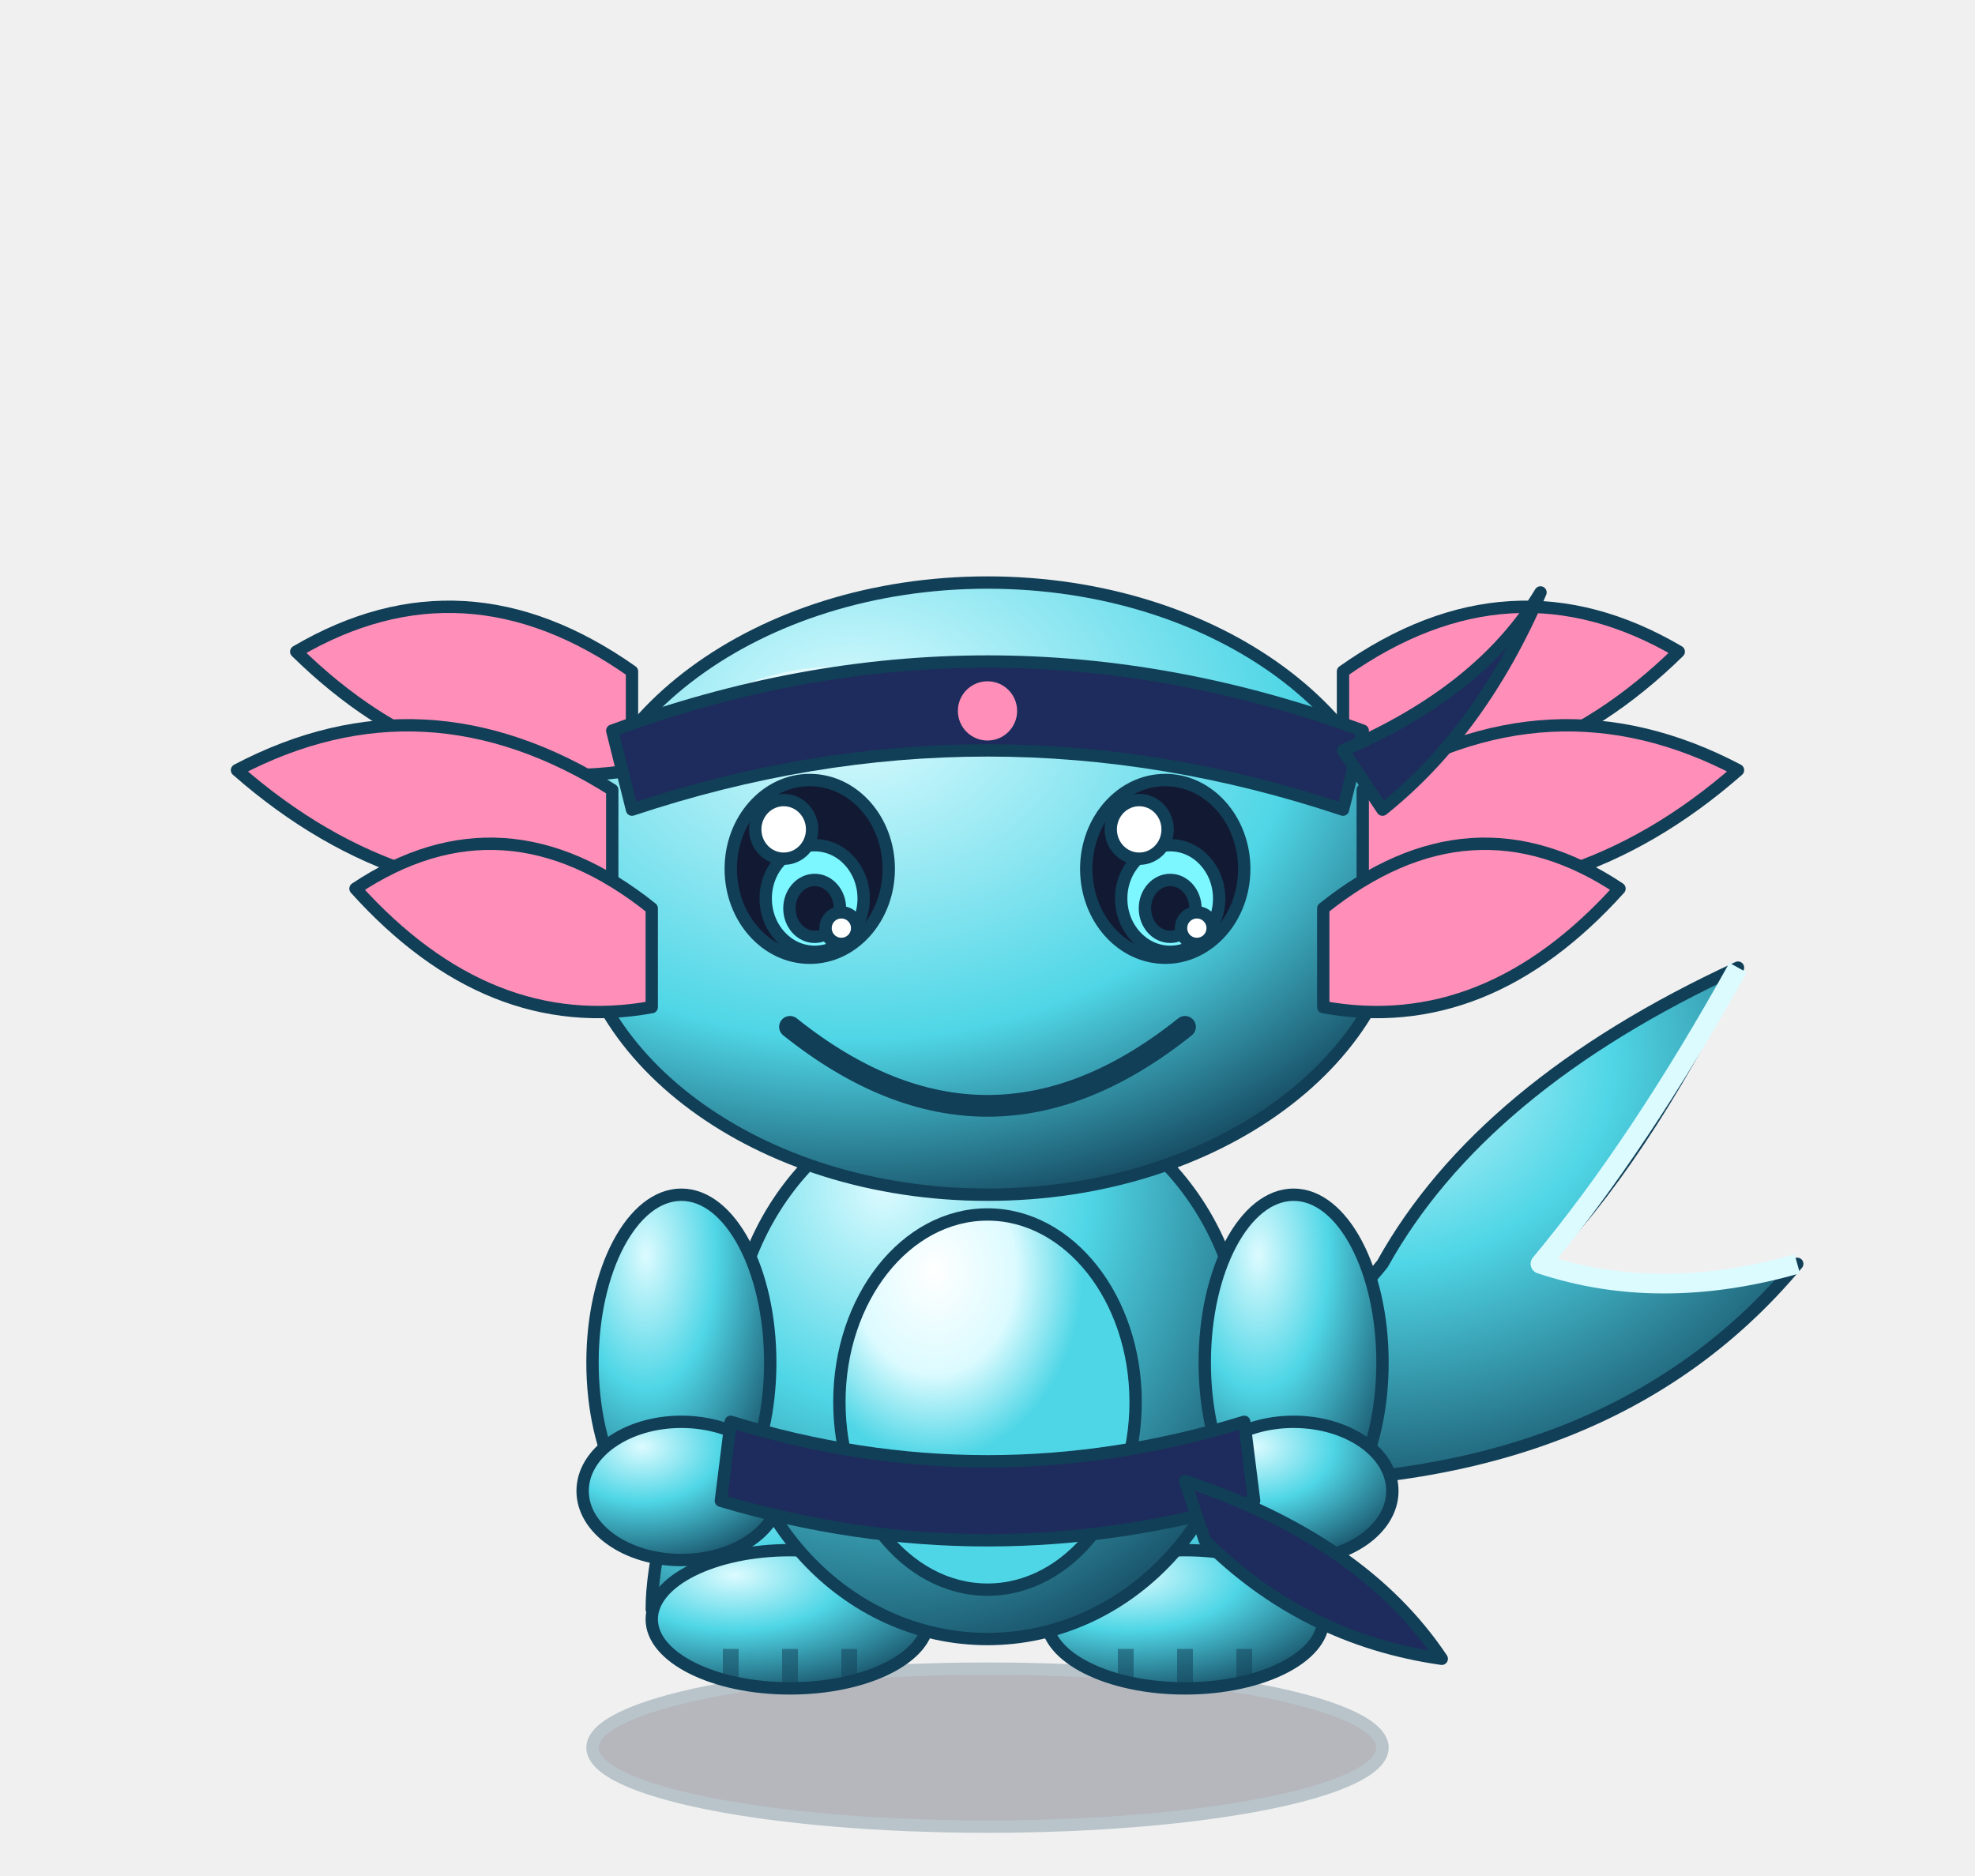
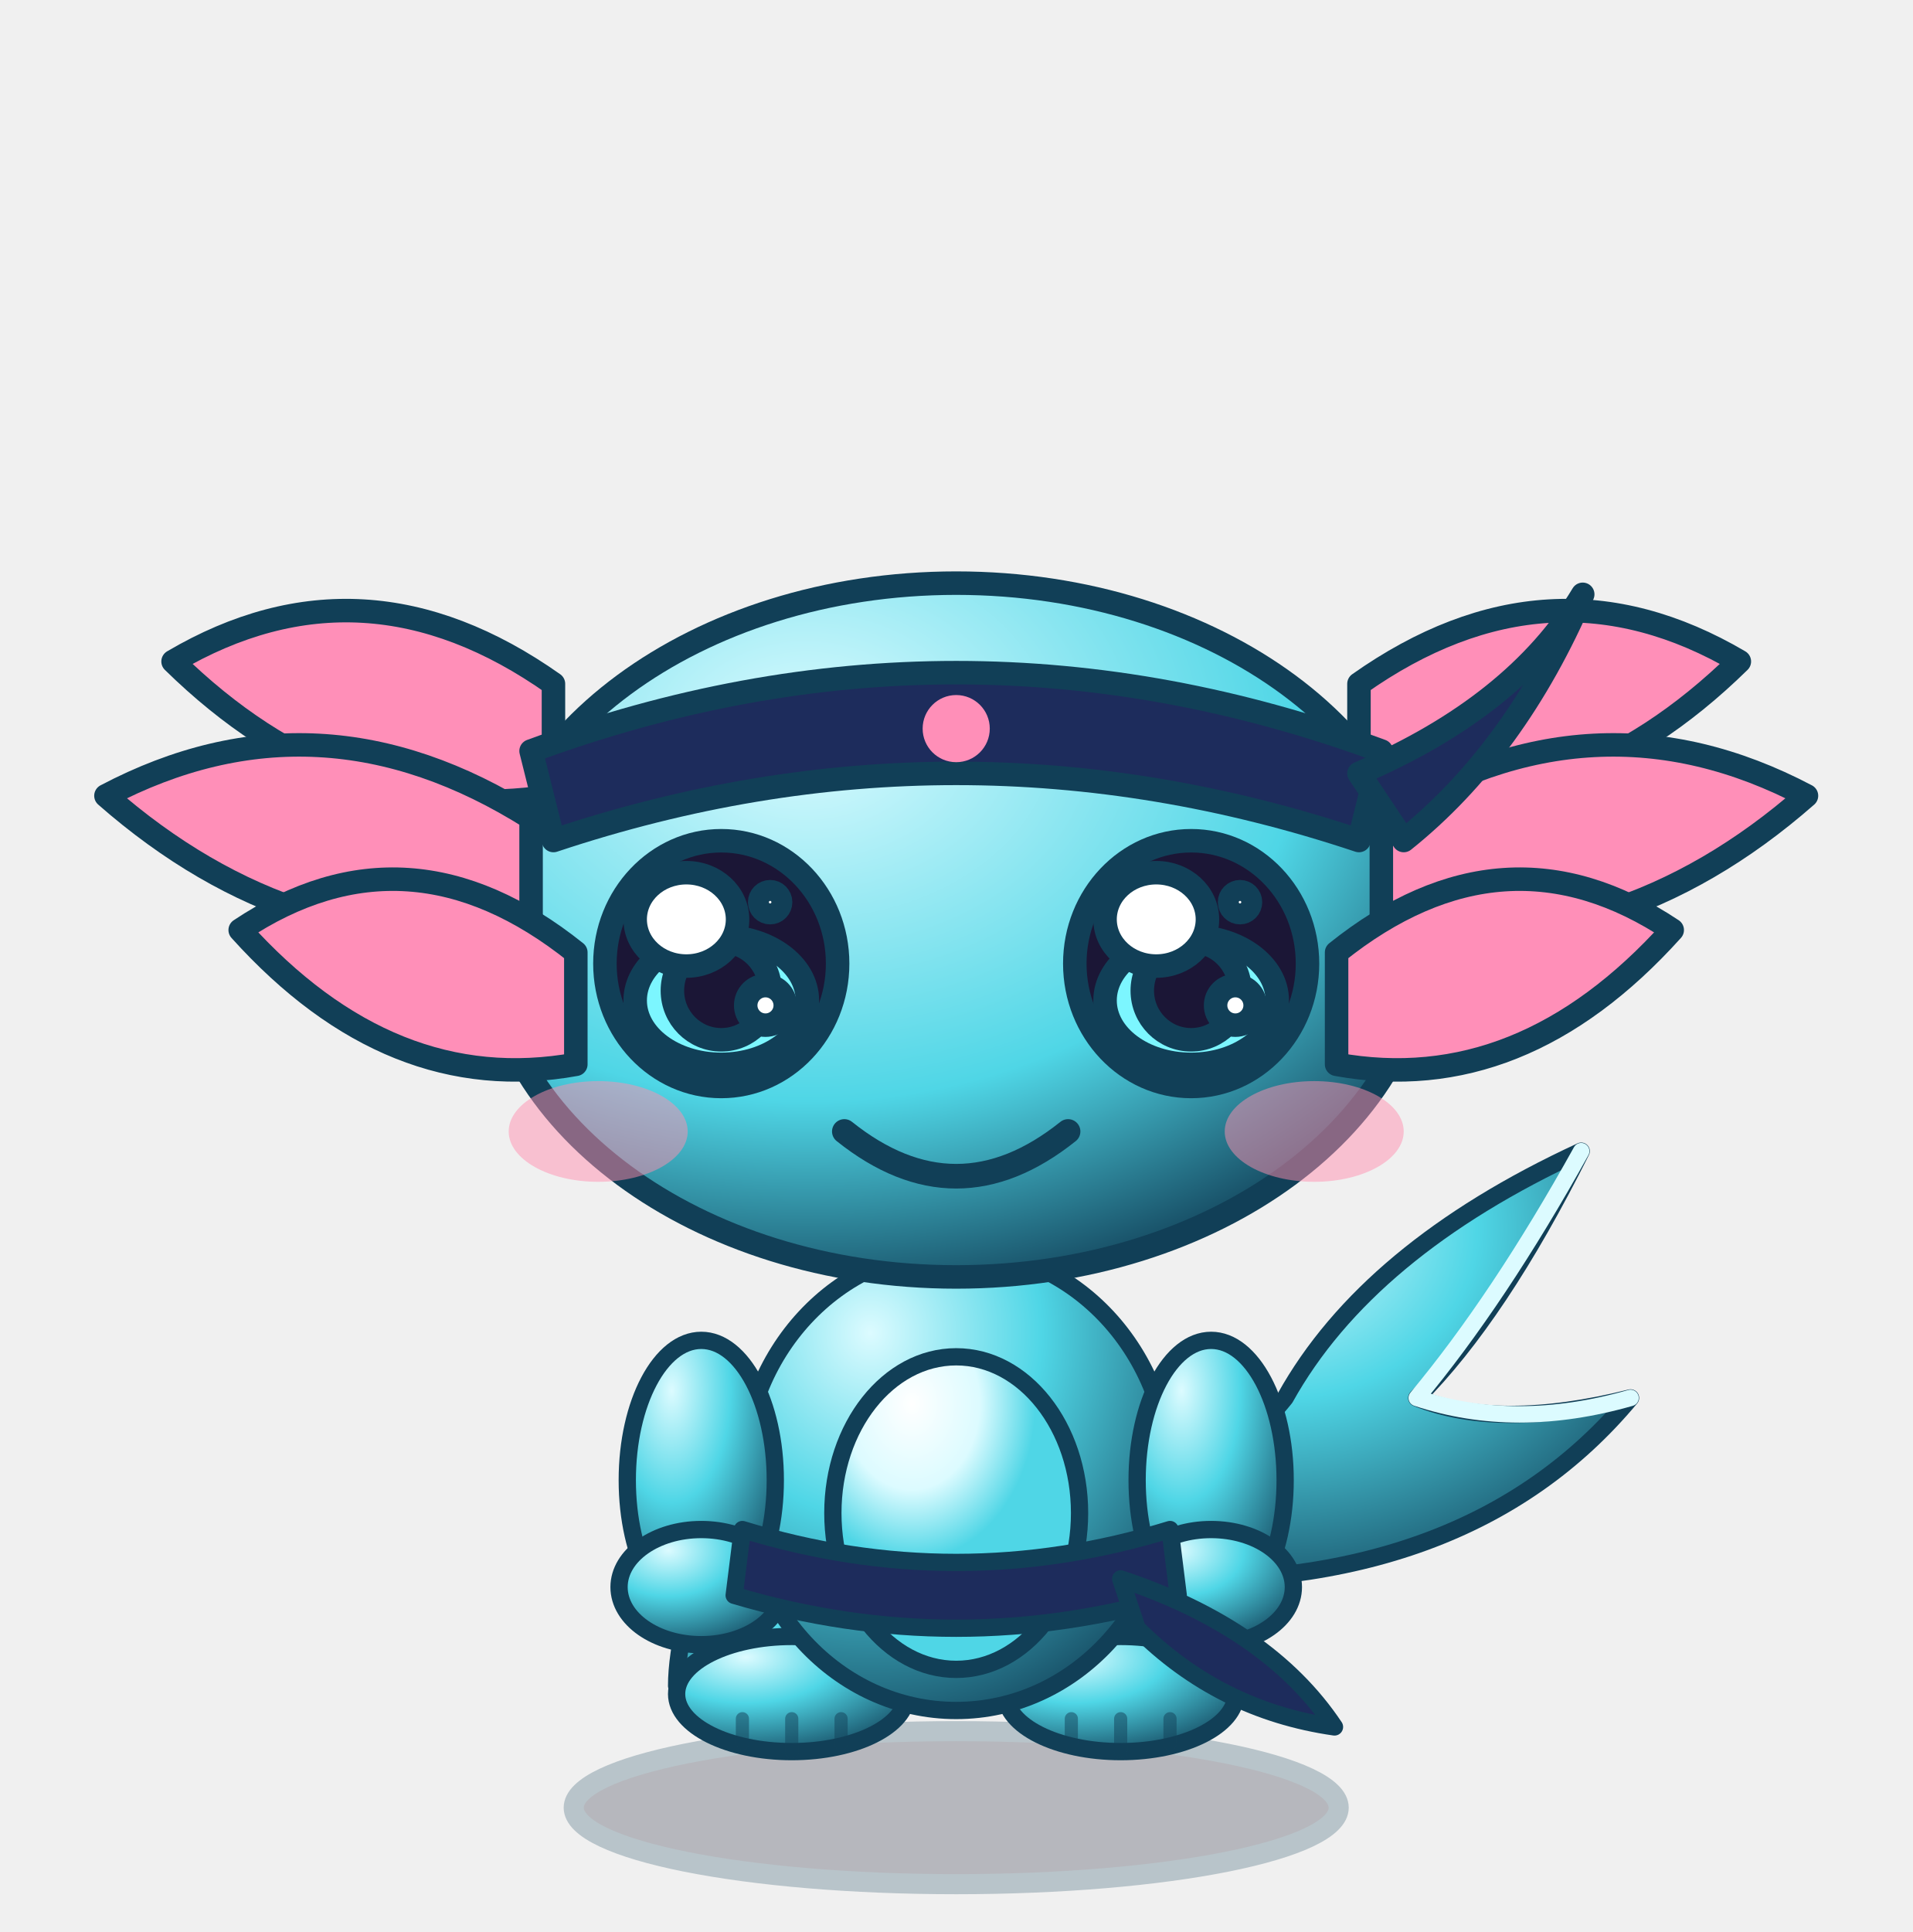
- <svg xmlns="http://www.w3.org/2000/svg" viewBox="0 0 200 190">
+ <svg xmlns="http://www.w3.org/2000/svg" viewBox="0 -12 200 202">
  <defs>
    <radialGradient id="tidefin-down-body" cx="30%" cy="18%" r="95%">
      <stop stop-color="#dcfbff" />
      <stop offset=".42" stop-color="#4fd6e6" />
      <stop offset="1" stop-color="#113f57" />
    </radialGradient>
    <radialGradient id="tidefin-down-face" cx="34%" cy="22%" r="85%">
      <stop stop-color="#dcfbff" />
      <stop offset=".62" stop-color="#4fd6e6" />
      <stop offset="1" stop-color="#113f57" />
    </radialGradient>
    <radialGradient id="tidefin-down-pearl" cx="32%" cy="15%">
      <stop stop-color="#ffffff" />
      <stop offset=".55" stop-color="#dcfbff" />
      <stop offset="1" stop-color="#4fd6e6" />
    </radialGradient>
    <linearGradient id="tidefin-down-jewel" x2=".8" y2="1">
      <stop stop-color="#ffffff" />
      <stop offset=".3" stop-color="#ff8fb8" />
      <stop offset="1" stop-color="#4fd6e6" />
    </linearGradient>
    <radialGradient id="tidefin-down-shine">
      <stop stop-color="#ffffff" />
      <stop offset=".35" stop-color="#ff8fb8" />
      <stop offset="1" stop-color="#ff8fb8" stop-opacity="0" />
    </radialGradient>
  </defs>
-   <g stroke="#113f57" stroke-width="1.25" stroke-linejoin="round">
+   <g stroke="#113f57" stroke-width="2.1" stroke-linejoin="round" stroke-linecap="round">
    <ellipse class="fighter-shadow" cx="100" cy="177" rx="40" ry="8" fill="#060d24" opacity=".25" />
    <g class="fighter-character">
      <g class="fighter-tail">
-         <path d="M122 150Q162 152 182 128Q166 132 156 128Q166 118 176 98Q150 110 140 128Q132 138 120 140Z" fill="url(#tidefin-down-body)" />
-         <path d="M176 98Q166 116 156 128Q168 132 182 128" fill="none" stroke="#dcfbff" stroke-width="2" />
+         <g transform="matrix(0.86 0 0 0.86 14 24.08)">
+           <path d="M122 150Q162 152 182 128Q166 132 156 128Q166 118 176 98Q150 110 140 128Q132 138 120 140Z" fill="url(#tidefin-down-body)" />
+           <path d="M176 98Q166 116 156 128Q168 132 182 128" fill="none" stroke="#dcfbff" stroke-width="2" />
+         </g>
      </g>
      <g class="fighter-wings" />
      <g class="fighter-legL">
-         <path d="M71 142Q66 156 66 163Q80 172 94 163Q94 156 89 142Z" fill="url(#tidefin-down-body)" />
-         <ellipse cx="80" cy="164" rx="14" ry="7" fill="url(#tidefin-down-body)" />
-         <path d="M74 167V170M80 167V171M86 167V170" stroke="#113f57" stroke-width="1.6" opacity=".5" />
+         <g transform="matrix(0.86 0 0 0.86 14 24.08)">
+           <path d="M71 142Q66 156 66 163Q80 172 94 163Q94 156 89 142Z" fill="url(#tidefin-down-body)" />
+           <ellipse cx="80" cy="164" rx="14" ry="7" fill="url(#tidefin-down-body)" />
+           <path d="M74 167V170M80 167V171M86 167V170" stroke="#113f57" stroke-width="1.6" opacity=".5" />
+         </g>
      </g>
      <g class="fighter-legR">
-         <path d="M111 142Q106 156 106 163Q120 172 134 163Q134 156 129 142Z" fill="url(#tidefin-down-body)" />
-         <ellipse cx="120" cy="164" rx="14" ry="7" fill="url(#tidefin-down-body)" />
-         <path d="M114 167V170M120 167V171M126 167V170" stroke="#113f57" stroke-width="1.6" opacity=".5" />
+         <g transform="matrix(0.86 0 0 0.86 14 24.08)">
+           <path d="M111 142Q106 156 106 163Q120 172 134 163Q134 156 129 142Z" fill="url(#tidefin-down-body)" />
+           <ellipse cx="120" cy="164" rx="14" ry="7" fill="url(#tidefin-down-body)" />
+           <path d="M114 167V170M120 167V171M126 167V170" stroke="#113f57" stroke-width="1.6" opacity=".5" />
+         </g>
      </g>
      <g class="fighter-torso">
-         <ellipse cx="100" cy="138" rx="26" ry="28" fill="url(#tidefin-down-body)" />
-         <ellipse cx="100" cy="142" rx="15" ry="19" fill="url(#tidefin-down-pearl)" />
+         <g transform="matrix(0.86 0 0 0.86 14 24.08)">
+           <ellipse cx="100" cy="138" rx="26" ry="28" fill="url(#tidefin-down-body)" />
+           <ellipse cx="100" cy="142" rx="15" ry="19" fill="url(#tidefin-down-pearl)" />
+         </g>
      </g>
      <g class="fighter-armL">
-         <ellipse cx="69" cy="138" rx="9" ry="17" fill="url(#tidefin-down-body)" />
-         <ellipse cx="69" cy="151" rx="10" ry="7" fill="url(#tidefin-down-body)" />
+         <g transform="matrix(0.86 0 0 0.86 14 24.08)">
+           <ellipse cx="69" cy="138" rx="9" ry="17" fill="url(#tidefin-down-body)" />
+           <ellipse cx="69" cy="151" rx="10" ry="7" fill="url(#tidefin-down-body)" />
+         </g>
      </g>
      <g class="fighter-armR">
-         <ellipse cx="131" cy="138" rx="9" ry="17" fill="url(#tidefin-down-body)" />
-         <ellipse cx="131" cy="151" rx="10" ry="7" fill="url(#tidefin-down-body)" />
+         <g transform="matrix(0.86 0 0 0.86 14 24.08)">
+           <ellipse cx="131" cy="138" rx="9" ry="17" fill="url(#tidefin-down-body)" />
+           <ellipse cx="131" cy="151" rx="10" ry="7" fill="url(#tidefin-down-body)" />
+         </g>
      </g>
      <g class="fighter-face">
        <g class="fighter-head">
-           <ellipse cx="100" cy="90" rx="42" ry="31" fill="url(#tidefin-down-face)" />
-           <path d="M70 74Q82 66.32 94 71.12" stroke="#ffffff" stroke-width="3.5" stroke-linecap="round" opacity=".55" fill="none" />
-           <path d="M80 104Q100 120 120 104" fill="none" stroke="#113f57" stroke-width="2.2" stroke-linecap="round" />
+           <g transform="matrix(1.17 0 0 1.17 -17 -20.06)">
+             <ellipse cx="100" cy="90" rx="42" ry="31" fill="url(#tidefin-down-face)" />
+             <path d="M70 74Q82 66.32 94 71.12" stroke="#ffffff" stroke-width="3.5" stroke-linecap="round" opacity=".55" fill="none" />
+             <path d="M90 108Q100 116 110 108" fill="none" stroke="#113f57" stroke-width="2.2" stroke-linecap="round" />
+             <ellipse cx="68" cy="108" rx="8" ry="4.5" fill="#ff8fb0" opacity=".5" stroke="none" />
+             <ellipse cx="132" cy="108" rx="8" ry="4.5" fill="#ff8fb0" opacity=".5" stroke="none" />
+           </g>
        </g>
        <g class="fighter-ears">
-           <path d="M64 68Q47 56 30 66Q45.3 81 64 78Z" fill="#ff8fb8" />
-           <path d="M62 80Q43 68 24 78Q41.1 93 62 90Z" fill="#ff8fb8" />
-           <path d="M66 92Q51 80 36 90Q49.5 105 66 102Z" fill="#ff8fb8" />
-           <path d="M136 68Q153 56 170 66Q154.7 81 136 78Z" fill="#ff8fb8" />
-           <path d="M138 80Q157 68 176 78Q158.9 93 138 90Z" fill="#ff8fb8" />
-           <path d="M134 92Q149 80 164 90Q150.5 105 134 102Z" fill="#ff8fb8" />
+           <g transform="matrix(1.17 0 0 1.17 -17 -20.06)">
+             <path d="M64 68Q47 56 30 66Q45.3 81 64 78Z" fill="#ff8fb8" />
+             <path d="M62 80Q43 68 24 78Q41.1 93 62 90Z" fill="#ff8fb8" />
+             <path d="M66 92Q51 80 36 90Q49.5 105 66 102Z" fill="#ff8fb8" />
+             <path d="M136 68Q153 56 170 66Q154.7 81 136 78Z" fill="#ff8fb8" />
+             <path d="M138 80Q157 68 176 78Q158.9 93 138 90Z" fill="#ff8fb8" />
+             <path d="M134 92Q149 80 164 90Q150.5 105 134 102Z" fill="#ff8fb8" />
+           </g>
        </g>
        <g class="fighter-eyes">
-           <ellipse cx="82" cy="88" rx="8" ry="9" fill="#121a33" />
-           <ellipse cx="82.5" cy="91" rx="4.96" ry="5.4" fill="#7cf6ff" />
-           <ellipse cx="82.5" cy="92" rx="2.56" ry="2.88" fill="#121a33" />
-           <ellipse cx="79.36" cy="84" rx="2.88" ry="2.97" fill="#ffffff" />
-           <circle cx="85.2" cy="94" r="1.6" fill="#fff" />
-           <ellipse cx="118" cy="88" rx="8" ry="9" fill="#121a33" />
-           <ellipse cx="118.5" cy="91" rx="4.96" ry="5.4" fill="#7cf6ff" />
-           <ellipse cx="118.5" cy="92" rx="2.56" ry="2.88" fill="#121a33" />
-           <ellipse cx="115.36" cy="84" rx="2.88" ry="2.97" fill="#ffffff" />
-           <circle cx="121.2" cy="94" r="1.6" fill="#fff" />
+           <g transform="matrix(1.17 0 0 1.17 -17 -20.06)">
+             <ellipse cx="79" cy="93" rx="10.4" ry="10.98" fill="#1b1636" />
+             <ellipse cx="79" cy="96.294" rx="7.696" ry="5.71" fill="#7cf6ff" />
+             <ellipse cx="79" cy="95.416" rx="4.368" ry="4.392" fill="#1b1636" />
+             <ellipse cx="75.88" cy="89.047" rx="4.576" ry="4.172" fill="#ffffff" />
+             <circle cx="82.952" cy="96.733" r="1.768" fill="#fff" />
+             <circle cx="83.368" cy="87.51" r="0.936" fill="#fff" />
+             <ellipse cx="121" cy="93" rx="10.4" ry="10.98" fill="#1b1636" />
+             <ellipse cx="121" cy="96.294" rx="7.696" ry="5.71" fill="#7cf6ff" />
+             <ellipse cx="121" cy="95.416" rx="4.368" ry="4.392" fill="#1b1636" />
+             <ellipse cx="117.88" cy="89.047" rx="4.576" ry="4.172" fill="#ffffff" />
+             <circle cx="124.952" cy="96.733" r="1.768" fill="#fff" />
+             <circle cx="125.368" cy="87.51" r="0.936" fill="#fff" />
+           </g>
        </g>
        <g class="fighter-flame">
-           <path d="M62 74Q100 60 138 74L136 82Q100 70 64 82Z" fill="#1d2c5c" />
-           <path d="M136 76Q150 70 156 60Q150 74 140 82Z" fill="#1d2c5c" />
-           <circle cx="100" cy="72" r="3" fill="#ff8fb8" stroke="none" />
+           <g transform="matrix(1.17 0 0 1.17 -17 -20.06)">
+             <path d="M62 74Q100 60 138 74L136 82Q100 70 64 82Z" fill="#1d2c5c" />
+             <path d="M136 76Q150 70 156 60Q150 74 140 82Z" fill="#1d2c5c" />
+             <circle cx="100" cy="72" r="3" fill="#ff8fb8" stroke="none" />
+           </g>
        </g>
      </g>
      <g class="fighter-scarf">
-         <path d="M74 144Q100 152 126 144L127 152Q100 160 73 152Z" fill="#1d2c5c" />
-         <path d="M120 150Q138 156 146 168Q132 166 122 156Z" fill="#1d2c5c" />
+         <g transform="matrix(0.86 0 0 0.86 14 24.08)">
+           <path d="M74 144Q100 152 126 144L127 152Q100 160 73 152Z" fill="#1d2c5c" />
+           <path d="M120 150Q138 156 146 168Q132 166 122 156Z" fill="#1d2c5c" />
+         </g>
      </g>
    </g>
  </g>
</svg>
